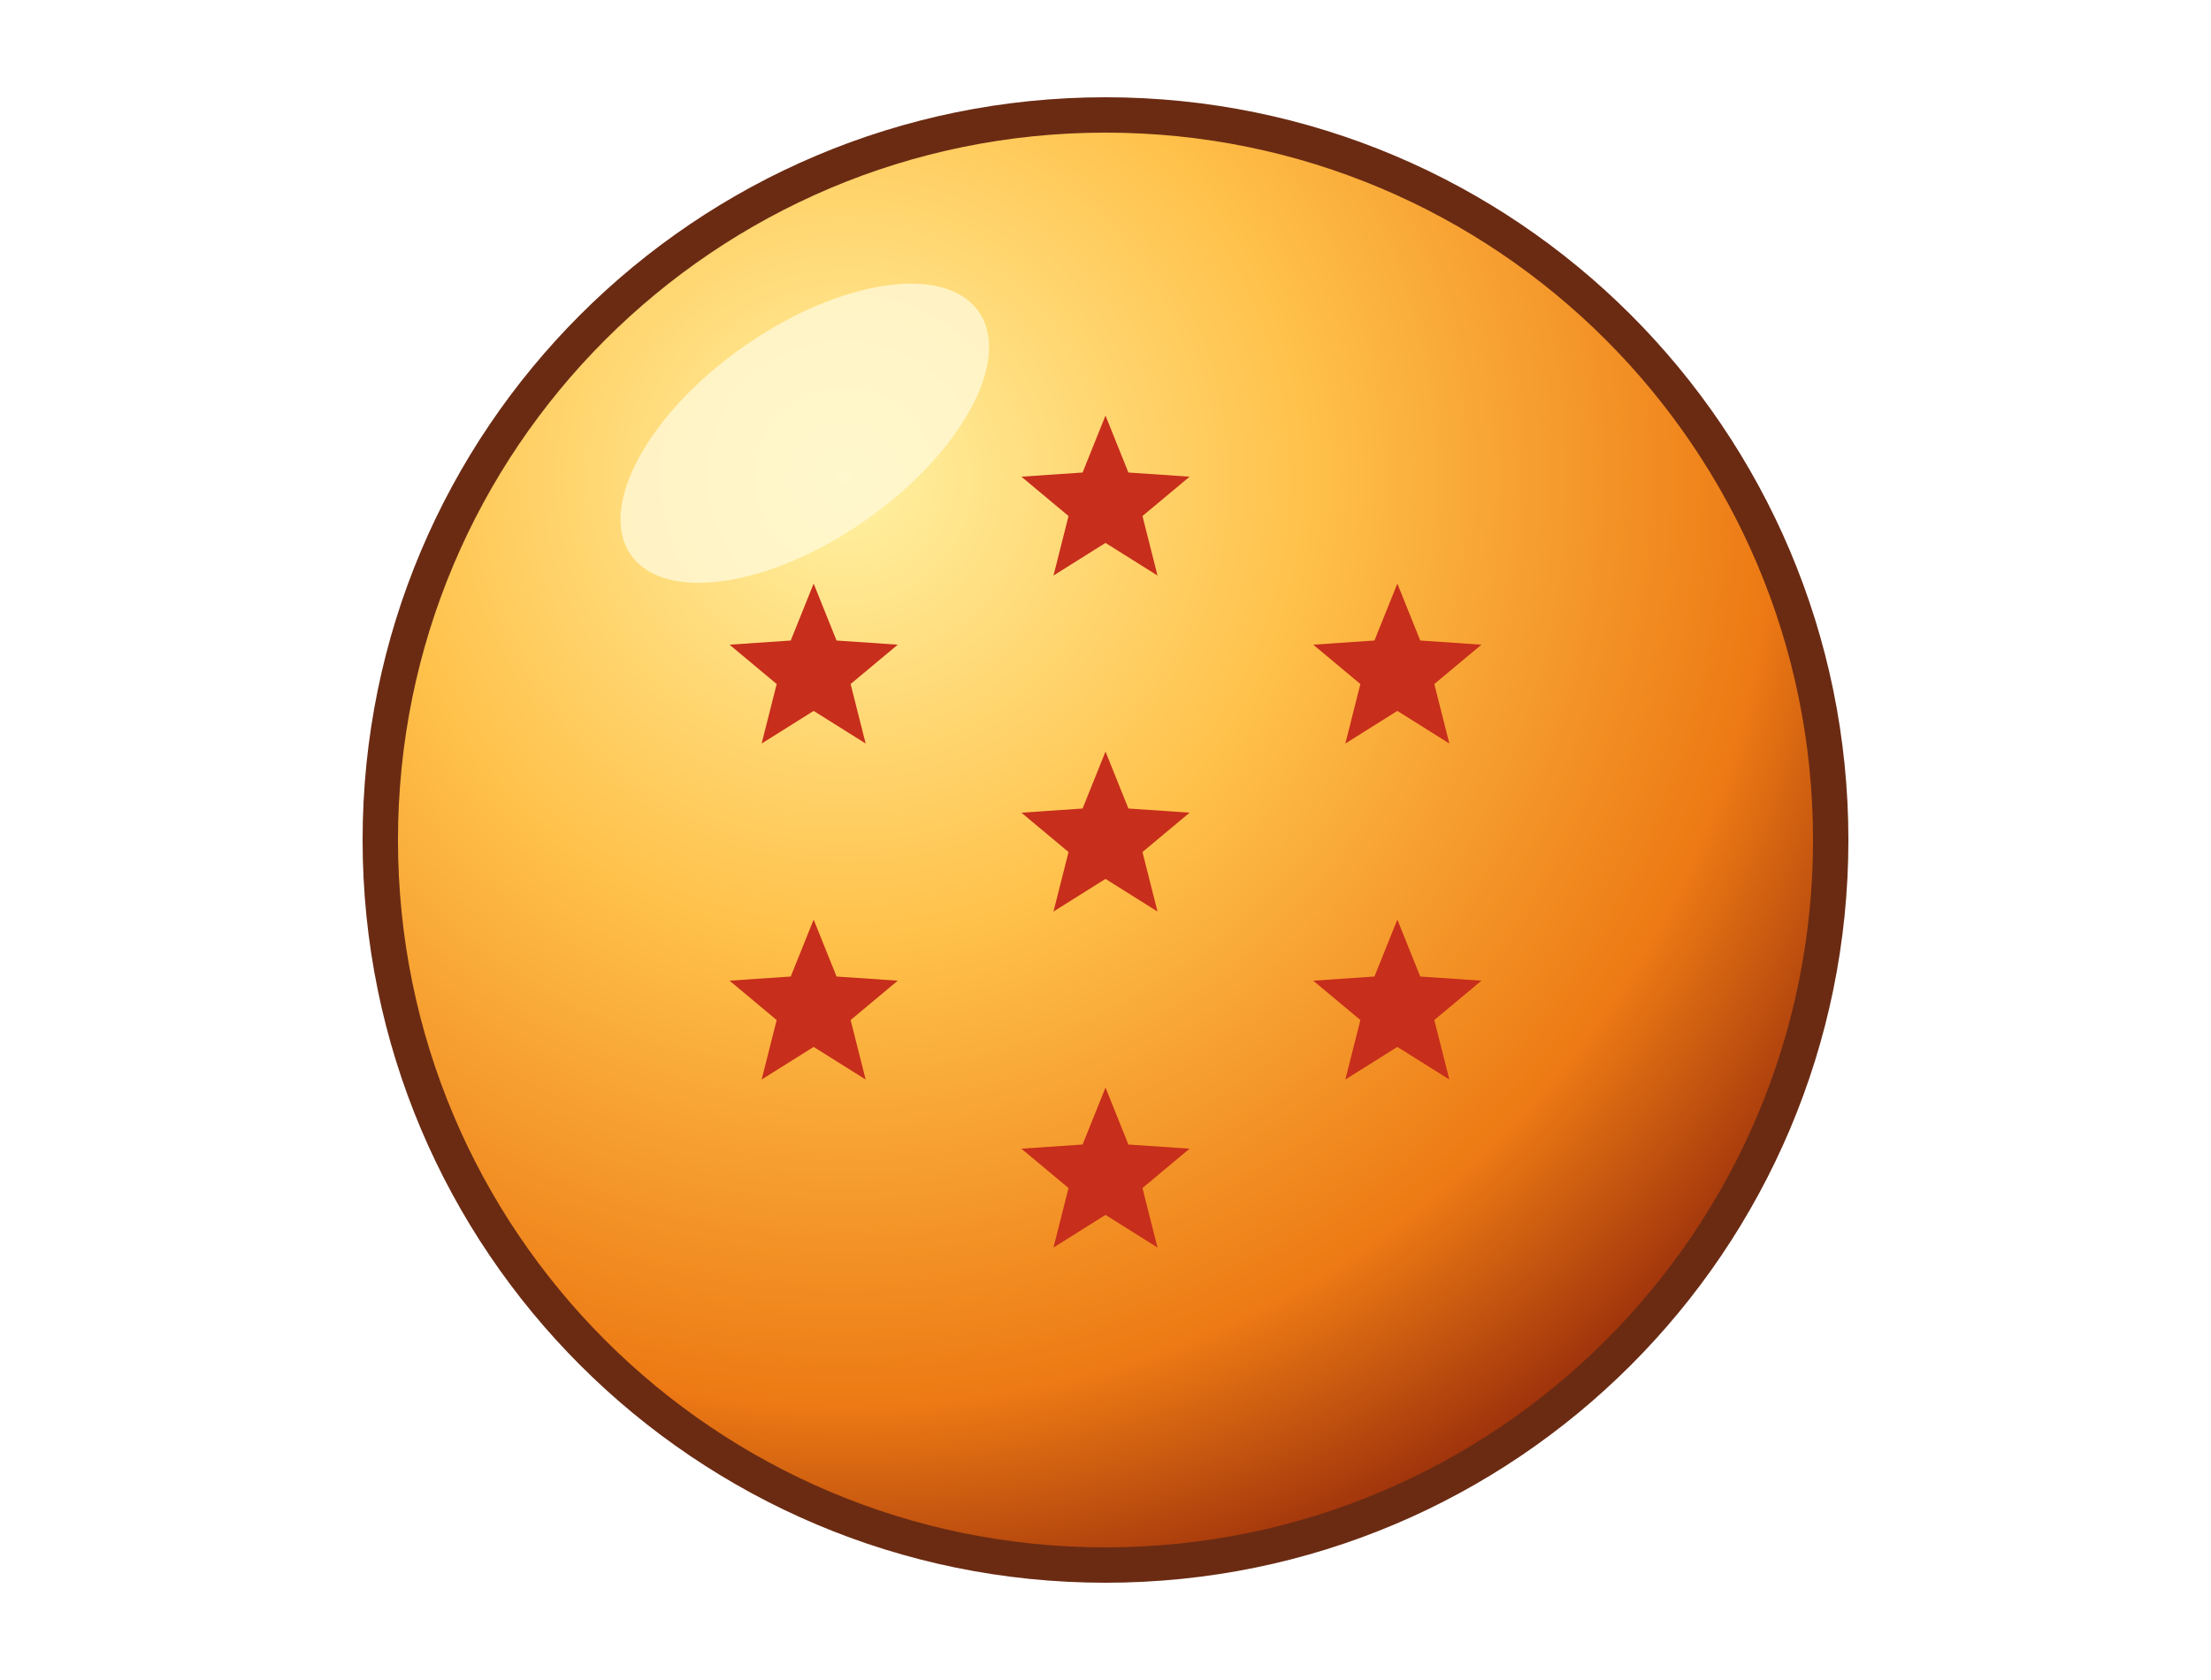
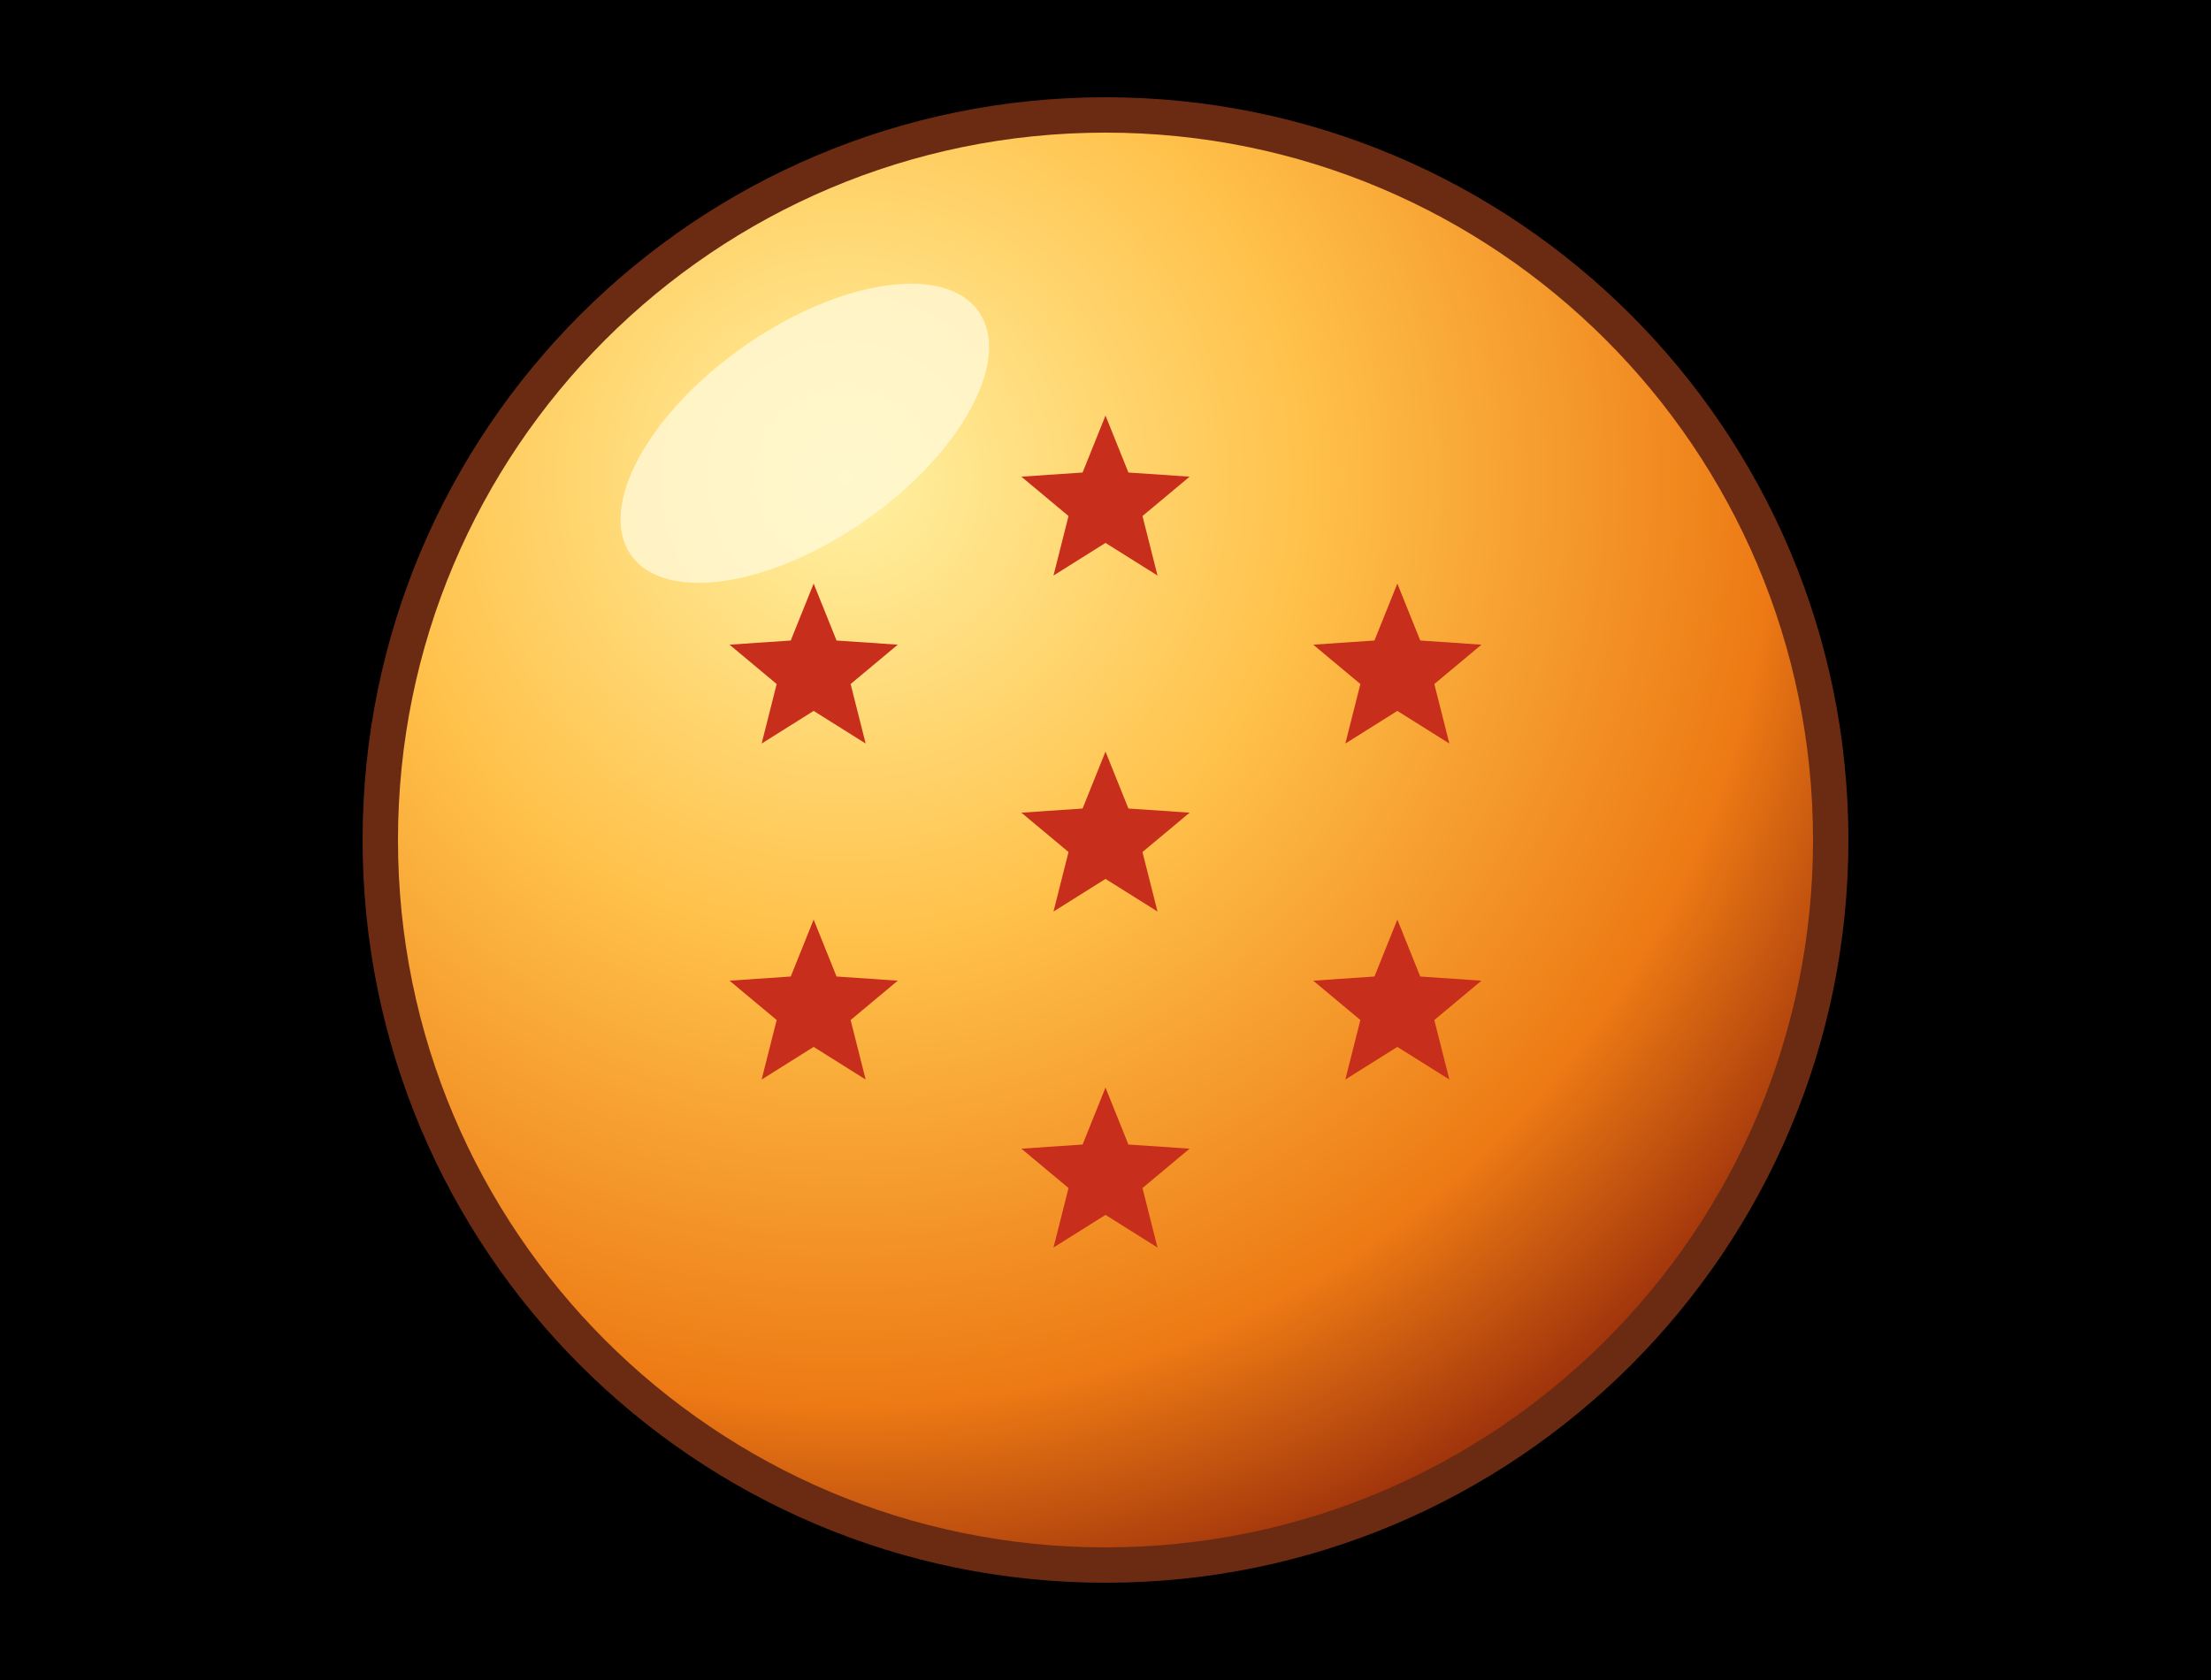
<svg xmlns="http://www.w3.org/2000/svg" width="250" height="190" viewBox="0 0 250 190">
+   <rect width="250" height="190" fill="#000" />
  <defs>
    <radialGradient id="g" cx=".32" cy=".25" r=".8">
      <stop stop-color="#fff2a4" />
      <stop offset=".4" stop-color="#ffc14a" />
      <stop offset=".8" stop-color="#ed7a14" />
      <stop offset="1" stop-color="#9e320b" />
    </radialGradient>
  </defs>
  <circle cx="125" cy="95" r="82" fill="url(#g)" stroke="#6b2b13" stroke-width="4" />
  <ellipse cx="91" cy="49" rx="24" ry="12" transform="rotate(-35 91 49)" fill="#fff9d7" opacity=".8" />
  <polygon points="125.00,85.00 127.59,91.44 134.51,91.91 129.18,96.36 130.88,103.09 125.00,99.40 119.12,103.09 120.82,96.36 115.49,91.91 122.41,91.44" fill="#c72e1b" />
  <polygon points="125.00,47.00 127.59,53.44 134.51,53.91 129.18,58.36 130.88,65.09 125.00,61.40 119.12,65.09 120.82,58.36 115.49,53.91 122.41,53.44" fill="#c72e1b" />
  <polygon points="92.00,66.00 94.59,72.44 101.51,72.91 96.18,77.36 97.88,84.09 92.00,80.40 86.12,84.09 87.82,77.36 82.49,72.91 89.41,72.44" fill="#c72e1b" />
  <polygon points="158.00,66.00 160.59,72.44 167.51,72.91 162.18,77.36 163.88,84.09 158.00,80.40 152.12,84.09 153.82,77.36 148.49,72.91 155.41,72.44" fill="#c72e1b" />
  <polygon points="92.00,104.00 94.59,110.44 101.51,110.91 96.18,115.36 97.88,122.09 92.00,118.40 86.12,122.09 87.82,115.36 82.49,110.91 89.41,110.44" fill="#c72e1b" />
  <polygon points="158.00,104.00 160.59,110.44 167.51,110.91 162.18,115.36 163.88,122.09 158.00,118.40 152.12,122.09 153.82,115.36 148.49,110.91 155.41,110.44" fill="#c72e1b" />
  <polygon points="125.00,123.00 127.59,129.44 134.51,129.91 129.18,134.36 130.88,141.09 125.00,137.40 119.12,141.09 120.82,134.36 115.49,129.91 122.41,129.44" fill="#c72e1b" />
</svg>
